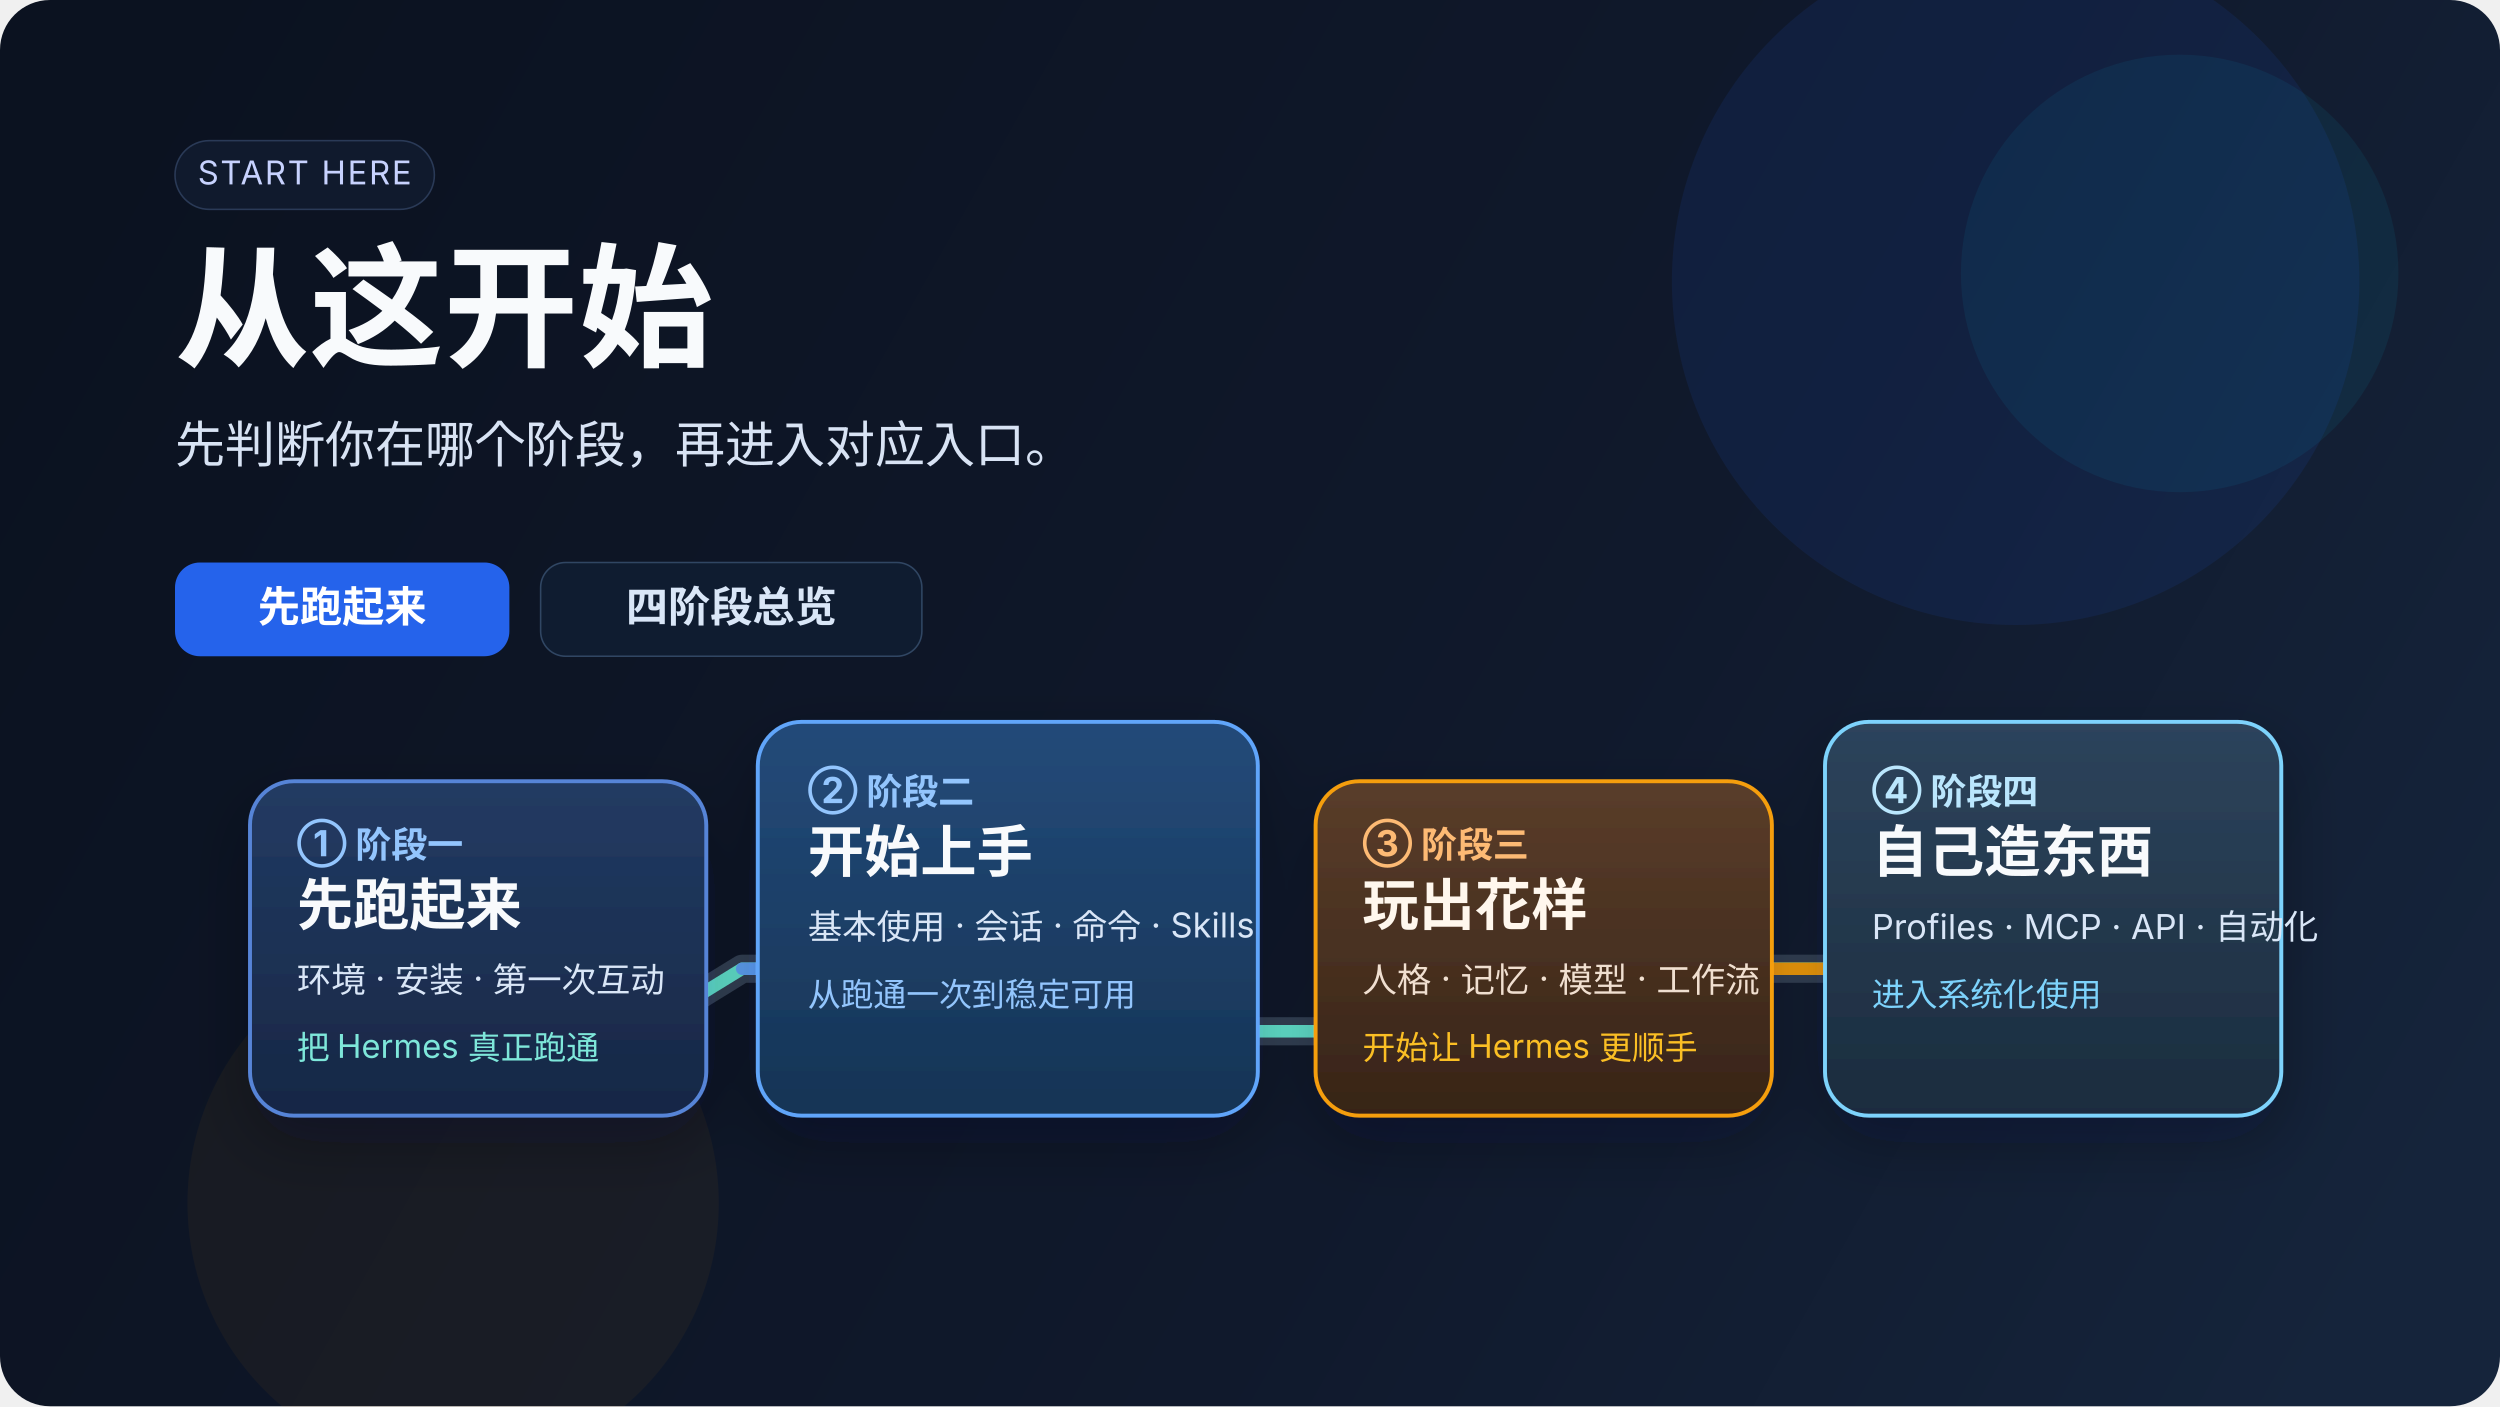
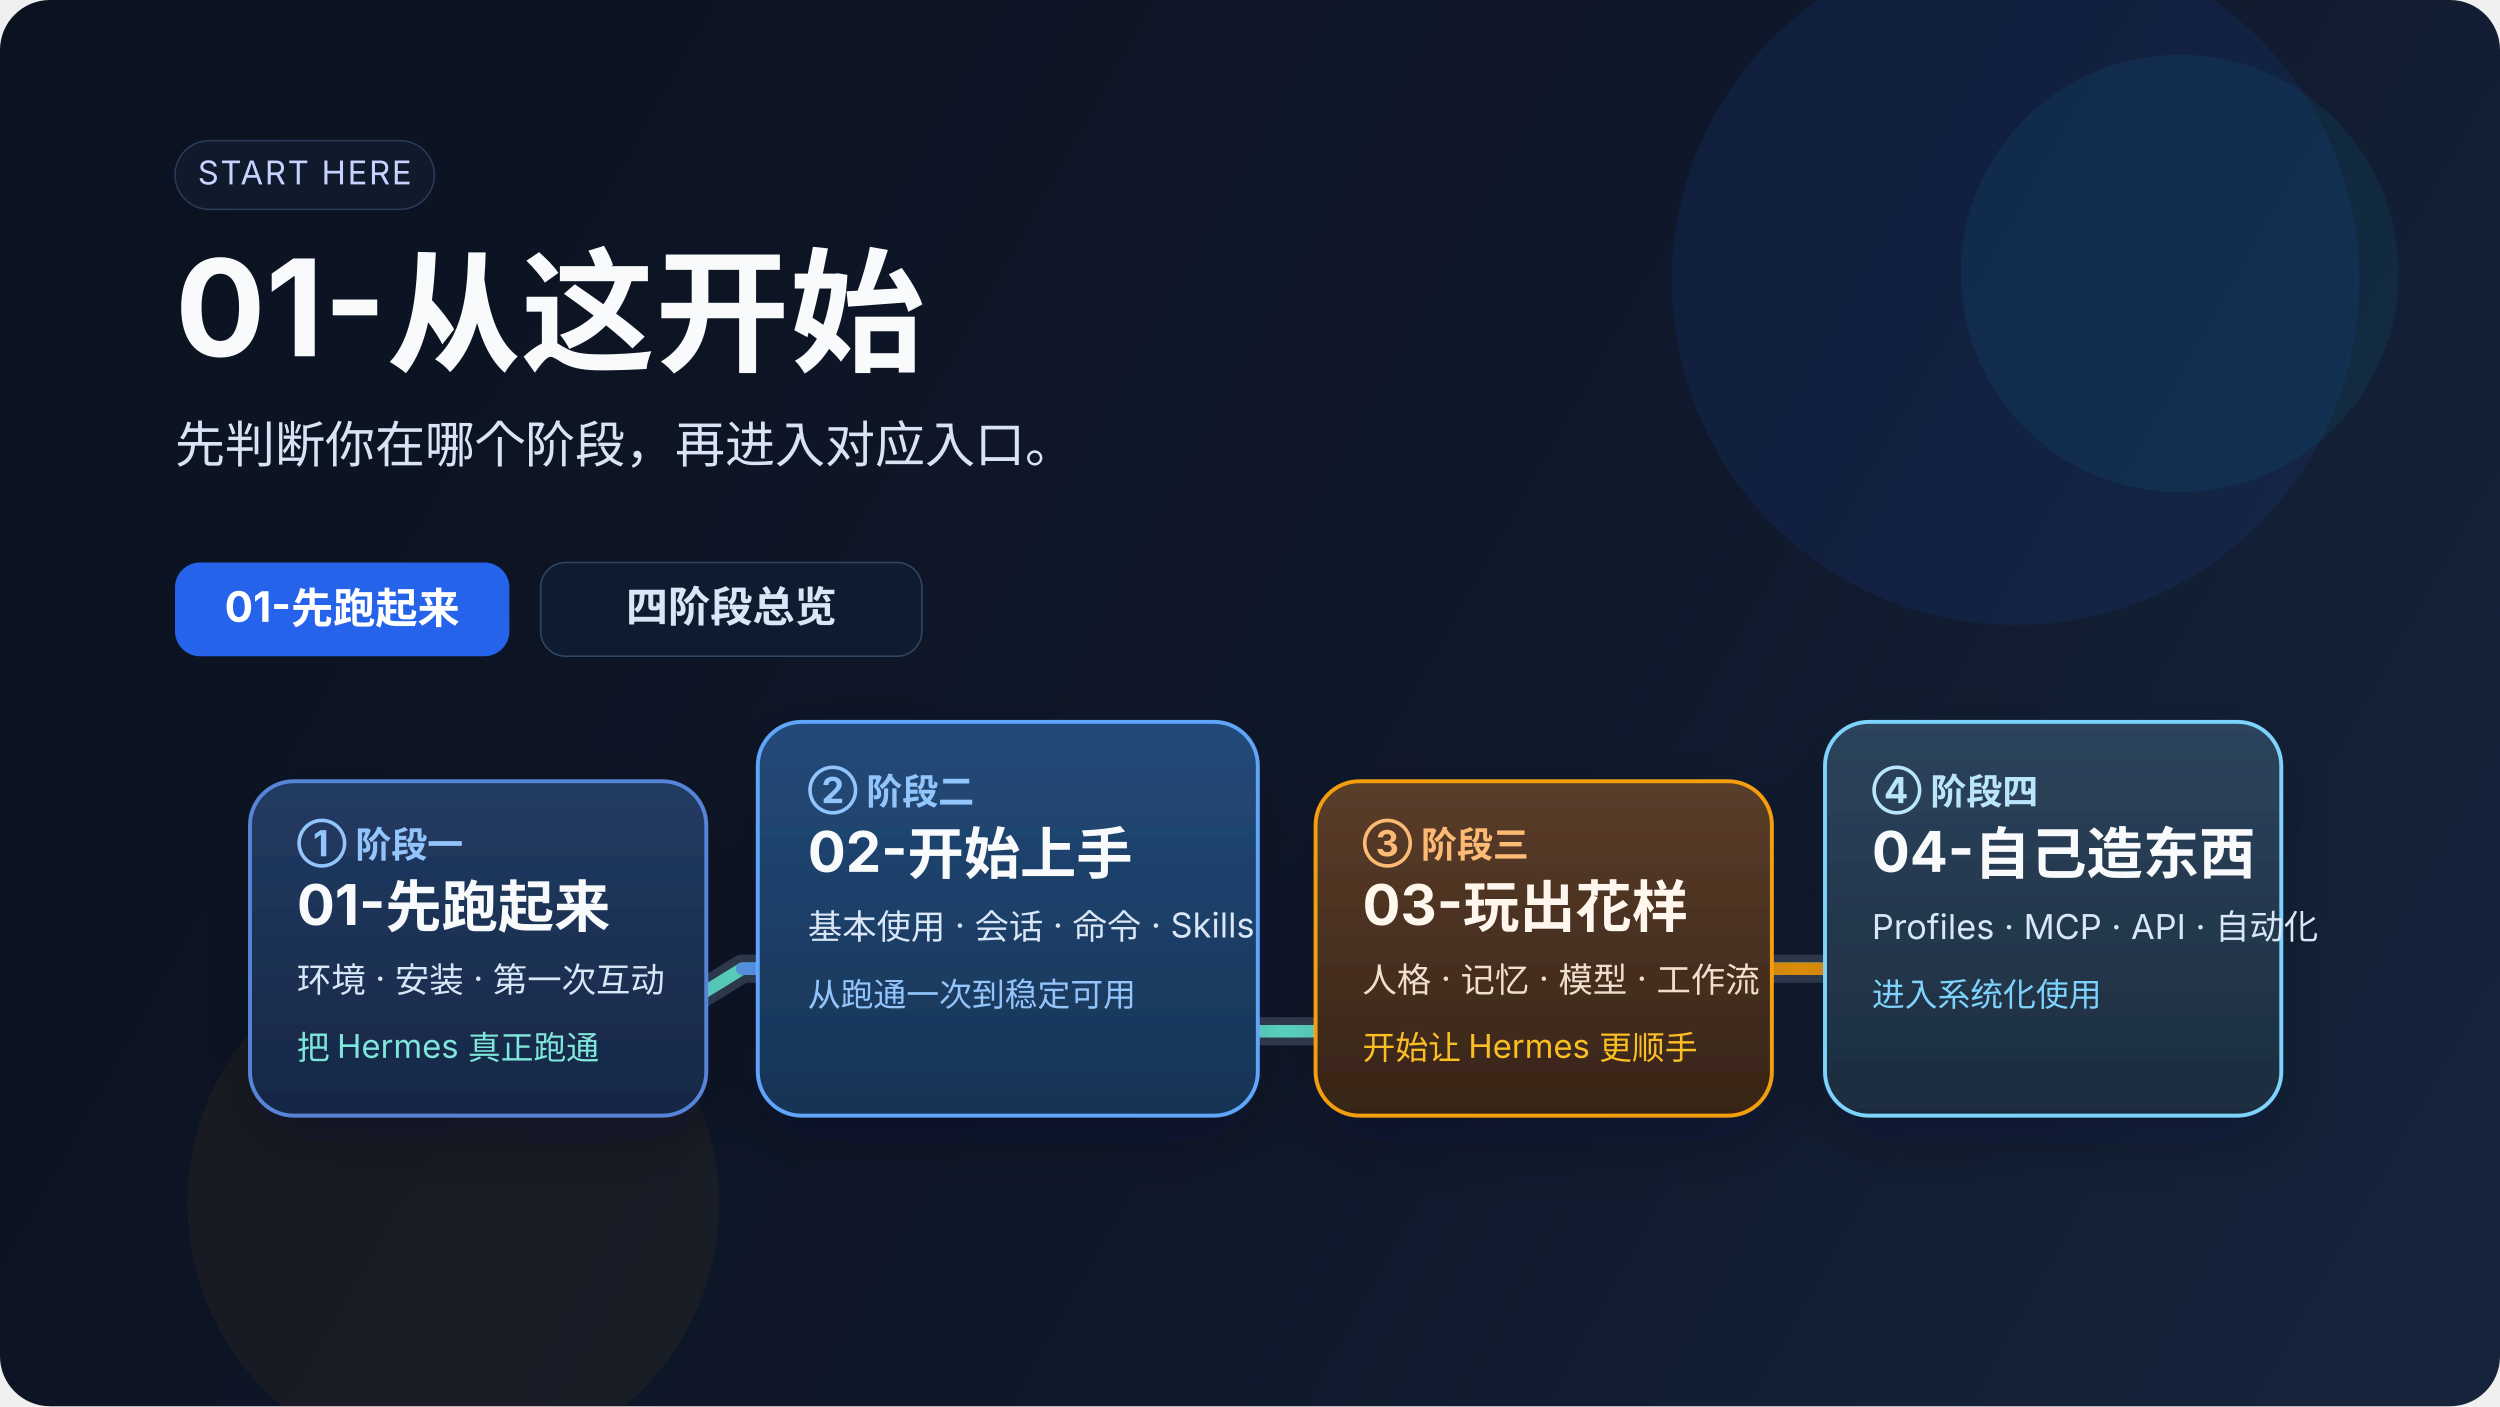
<svg xmlns="http://www.w3.org/2000/svg" width="1600" height="900" viewBox="0 0 1600 900" fill="none">
  <defs>
    <linearGradient id="bg" x1="80" y1="60" x2="1500" y2="860" gradientUnits="userSpaceOnUse">
      <stop stop-color="#0B1220" />
      <stop offset="0.62" stop-color="#10192C" />
      <stop offset="1" stop-color="#15243B" />
    </linearGradient>
    <linearGradient id="card1" x1="0" y1="0" x2="0" y2="1">
      <stop stop-color="#223B63" />
      <stop offset="1" stop-color="#172745" />
    </linearGradient>
    <linearGradient id="card2" x1="0" y1="0" x2="0" y2="1">
      <stop stop-color="#234A79" />
      <stop offset="1" stop-color="#163455" />
    </linearGradient>
    <linearGradient id="card3" x1="0" y1="0" x2="0" y2="1">
      <stop stop-color="#5A3D2A" />
      <stop offset="1" stop-color="#372417" />
    </linearGradient>
    <linearGradient id="card4" x1="0" y1="0" x2="0" y2="1">
      <stop stop-color="#2D445C" />
      <stop offset="1" stop-color="#1B2C3E" />
    </linearGradient>
    <filter id="shadow" x="0" y="0" width="1600" height="900" filterUnits="userSpaceOnUse" color-interpolation-filters="sRGB">
      <feDropShadow dx="0" dy="16" stdDeviation="20" flood-color="#020617" flood-opacity="0.28" />
    </filter>
  </defs>
  <rect width="1600" height="900" rx="32" fill="url(#bg)" />
  <circle cx="1290" cy="180" r="220" fill="#2563EB" fill-opacity="0.10" />
  <circle cx="1395" cy="175" r="140" fill="#06B6D4" fill-opacity="0.08" />
  <circle cx="290" cy="770" r="170" fill="#F59E0B" fill-opacity="0.05" />
  <rect x="112" y="90" width="166" height="44" rx="22" fill="#101A2D" stroke="#2A3A57" />
  <text x="195" y="118" text-anchor="middle" font-size="21" font-family="Inter, PingFang SC, Microsoft YaHei, sans-serif" fill="#C7D2FE" letter-spacing="1.1">START HERE</text>
-   <text x="112" y="228" font-size="86" font-weight="700" font-family="Inter, PingFang SC, Microsoft YaHei, sans-serif" fill="#F8FAFC">从这开始</text>
+   <text x="112" y="228" font-size="86" font-weight="700" font-family="Inter, PingFang SC, Microsoft YaHei, sans-serif" fill="#F8FAFC">01-从这开始</text>
  <text x="112" y="296" font-size="32" font-weight="500" font-family="Inter, PingFang SC, Microsoft YaHei, sans-serif" fill="#D8E3F4">先判断你在哪个阶段，再进入对应入口。</text>
  <rect x="112" y="360" width="214" height="60" rx="16" fill="#2563EB" />
-   <text x="219" y="398" text-anchor="middle" font-size="27" font-weight="700" font-family="Inter, PingFang SC, Microsoft YaHei, sans-serif" fill="#FFFFFF">先跑起来</text>
+   <text x="219" y="398" text-anchor="middle" font-size="27" font-weight="700" font-family="Inter, PingFang SC, Microsoft YaHei, sans-serif" fill="#FFFFFF">01-先跑起来</text>
  <rect x="346" y="360" width="244" height="60" rx="16" fill="#0F1C30" stroke="#304663" />
  <text x="468" y="398" text-anchor="middle" font-size="27" font-weight="600" font-family="Inter, PingFang SC, Microsoft YaHei, sans-serif" fill="#D9E6F7">四阶段总览</text>
  <path d="M220 660H410L475 620H690L760 660H955L1020 620H1228L1298 660H1420" stroke="#334155" stroke-width="18" stroke-linecap="round" stroke-linejoin="round" />
  <path d="M220 660H410L475 620H690L760 660H955L1020 620H1228L1298 660H1420" stroke="#63E6D1" stroke-width="8" stroke-linecap="round" stroke-linejoin="round" />
  <path d="M475 620H690" stroke="#60A5FA" stroke-width="8" stroke-linecap="round" />
  <path d="M1020 620H1228" stroke="#F59E0B" stroke-width="8" stroke-linecap="round" />
  <g filter="url(#shadow)">
    <rect x="160" y="500" width="292" height="214" rx="28" fill="url(#card1)" stroke="#5784D7" stroke-width="2.5" />
    <rect x="485" y="462" width="320" height="252" rx="28" fill="url(#card2)" stroke="#60A5FA" stroke-width="2.5" />
    <rect x="842" y="500" width="292" height="214" rx="28" fill="url(#card3)" stroke="#F59E0B" stroke-width="2.5" />
    <rect x="1168" y="462" width="292" height="252" rx="28" fill="url(#card4)" stroke="#7DD3FC" stroke-width="2.5" />
  </g>
  <text x="190" y="548" font-size="23" font-weight="700" font-family="Inter, PingFang SC, Microsoft YaHei, sans-serif" fill="#93C5FD">① 阶段一</text>
-   <text x="190" y="592" font-size="36" font-weight="700" font-family="Inter, PingFang SC, Microsoft YaHei, sans-serif" fill="#F8FAFC">先跑起来</text>
+   <text x="190" y="592" font-size="36" font-weight="700" font-family="Inter, PingFang SC, Microsoft YaHei, sans-serif" fill="#F8FAFC">01-先跑起来</text>
  <text x="190" y="635" font-size="22" font-family="Inter, PingFang SC, Microsoft YaHei, sans-serif" fill="#D9E6F7">环境 · 安装 · 第一次互动</text>
  <text x="190" y="678" font-size="21" font-family="Inter, PingFang SC, Microsoft YaHei, sans-serif" fill="#7EE7DA">把 Hermes 真正跑通</text>
  <text x="517" y="514" font-size="23" font-weight="700" font-family="Inter, PingFang SC, Microsoft YaHei, sans-serif" fill="#93C5FD">② 阶段二</text>
-   <text x="517" y="558" font-size="36" font-weight="700" font-family="Inter, PingFang SC, Microsoft YaHei, sans-serif" fill="#F8FAFC">开始上手</text>
+   <text x="517" y="558" font-size="36" font-weight="700" font-family="Inter, PingFang SC, Microsoft YaHei, sans-serif" fill="#F8FAFC">02-开始上手</text>
  <text x="517" y="601" font-size="22" font-family="Inter, PingFang SC, Microsoft YaHei, sans-serif" fill="#D9E6F7">基本使用 · 会话 · 命令 · Skills</text>
  <text x="517" y="644" font-size="21" font-family="Inter, PingFang SC, Microsoft YaHei, sans-serif" fill="#93C5FD">从跑通一次到稳定可用</text>
  <text x="872" y="548" font-size="23" font-weight="700" font-family="Inter, PingFang SC, Microsoft YaHei, sans-serif" fill="#FDBA74">③ 阶段三</text>
-   <text x="872" y="592" font-size="36" font-weight="700" font-family="Inter, PingFang SC, Microsoft YaHei, sans-serif" fill="#FFF7ED">玩出花样</text>
+   <text x="872" y="592" font-size="36" font-weight="700" font-family="Inter, PingFang SC, Microsoft YaHei, sans-serif" fill="#FFF7ED">03-玩出花样</text>
  <text x="872" y="635" font-size="22" font-family="Inter, PingFang SC, Microsoft YaHei, sans-serif" fill="#F0DFD0">人格 · 记忆 · 模型 · 工作流</text>
  <text x="872" y="678" font-size="21" font-family="Inter, PingFang SC, Microsoft YaHei, sans-serif" fill="#FBBF24">开始让 Hermes 更顺手</text>
  <text x="1198" y="514" font-size="23" font-weight="700" font-family="Inter, PingFang SC, Microsoft YaHei, sans-serif" fill="#BAE6FD">④ 阶段四</text>
-   <text x="1198" y="558" font-size="36" font-weight="700" font-family="Inter, PingFang SC, Microsoft YaHei, sans-serif" fill="#F8FAFC">自己造东西</text>
+   <text x="1198" y="558" font-size="36" font-weight="700" font-family="Inter, PingFang SC, Microsoft YaHei, sans-serif" fill="#F8FAFC">04-自己造东西</text>
  <text x="1198" y="601" font-size="22" font-family="Inter, PingFang SC, Microsoft YaHei, sans-serif" fill="#D9E6F7">Profiles · MCP · API · 自动化</text>
  <text x="1198" y="644" font-size="21" font-family="Inter, PingFang SC, Microsoft YaHei, sans-serif" fill="#7DD3FC">进入系统化使用</text>
</svg>
